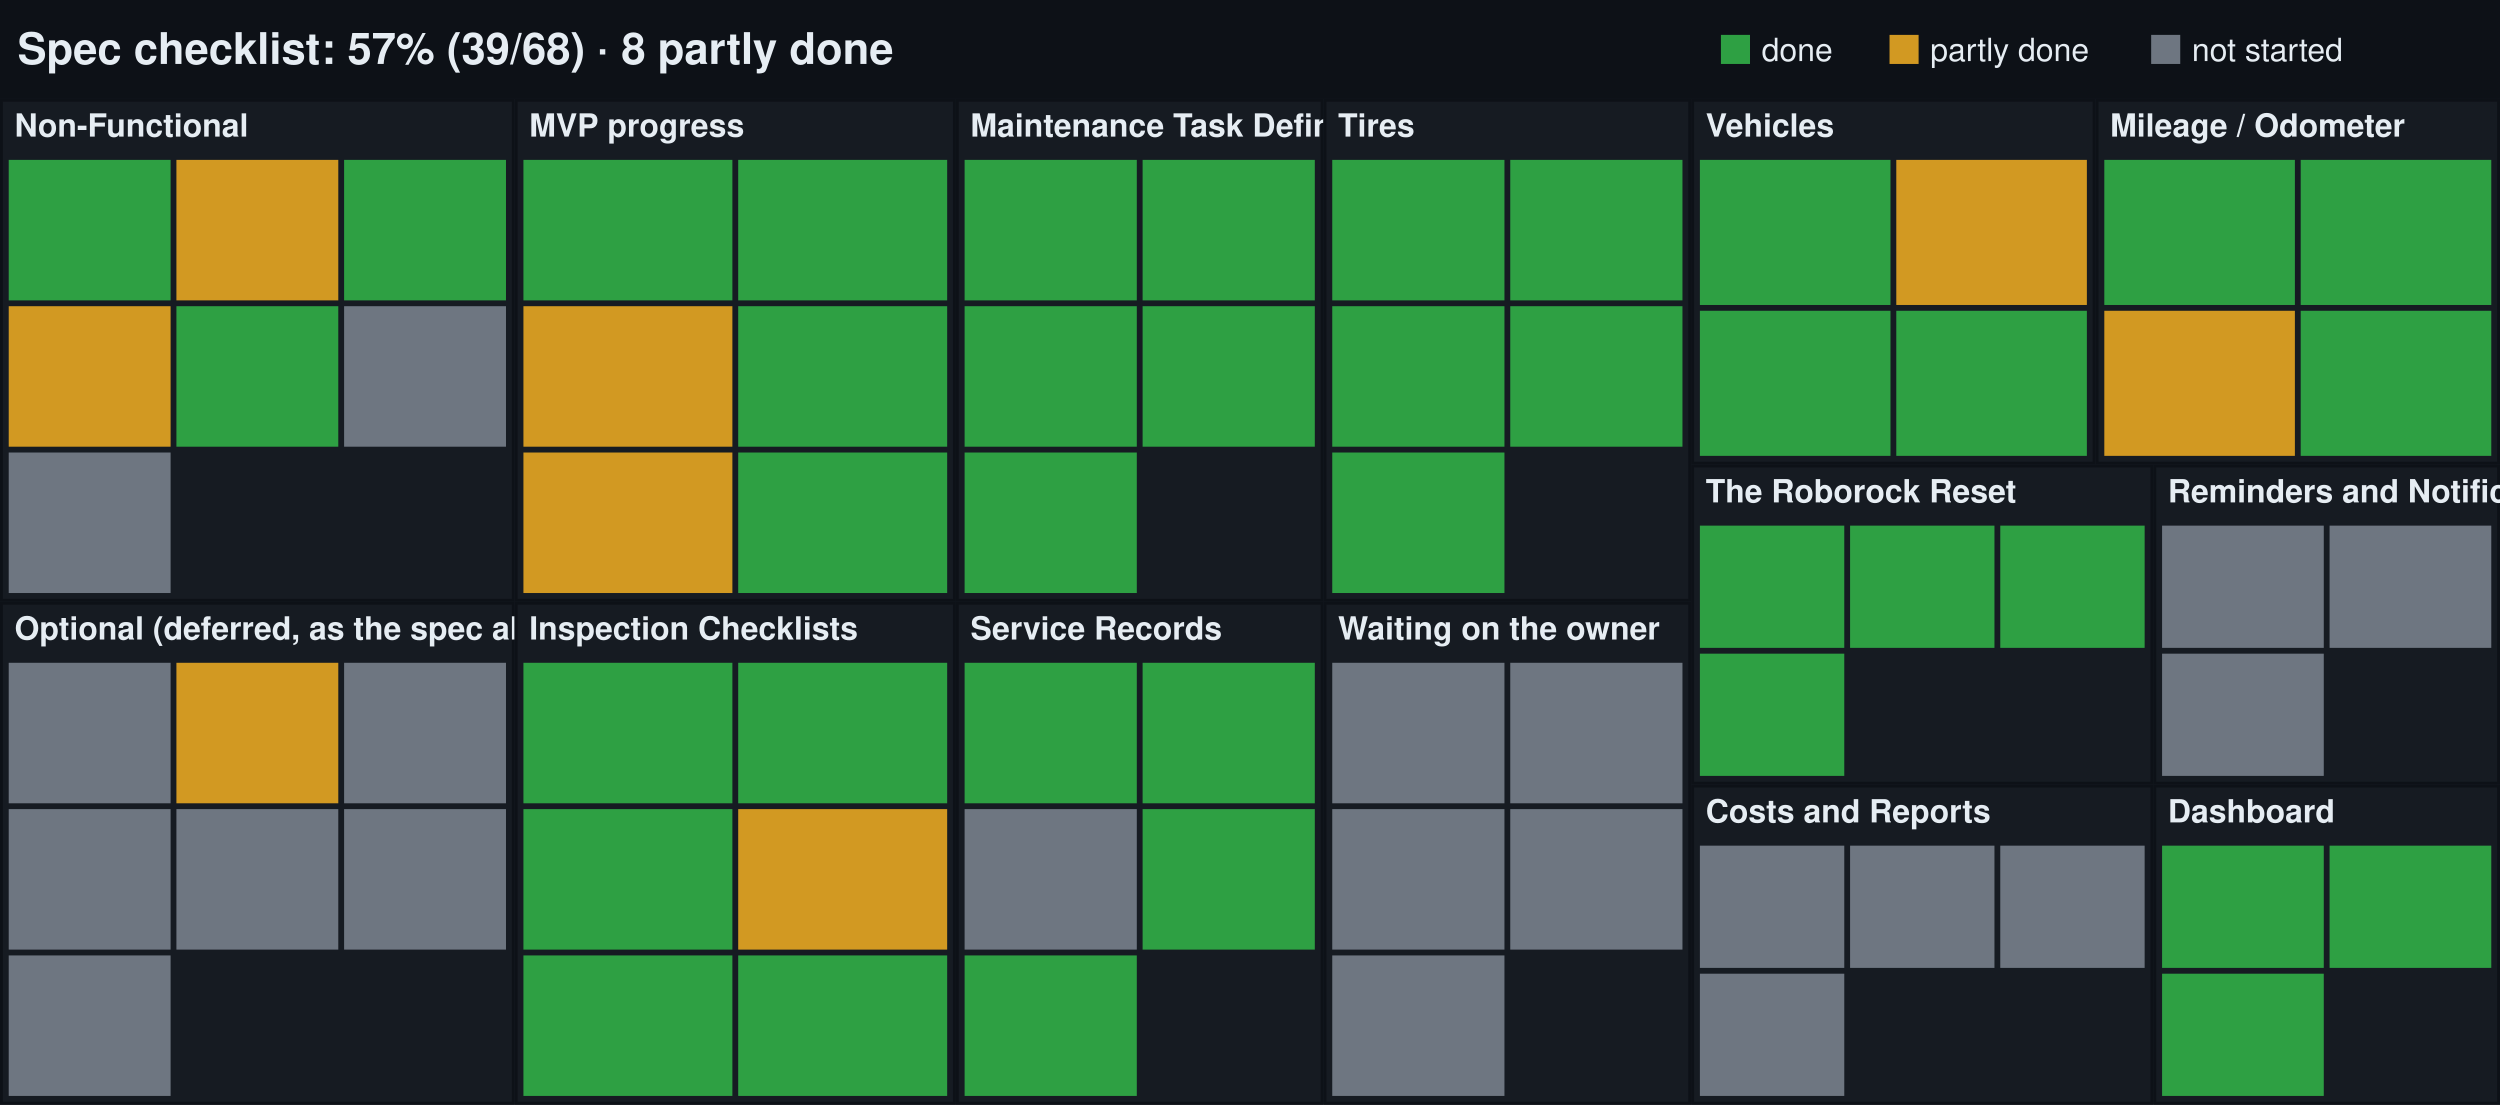
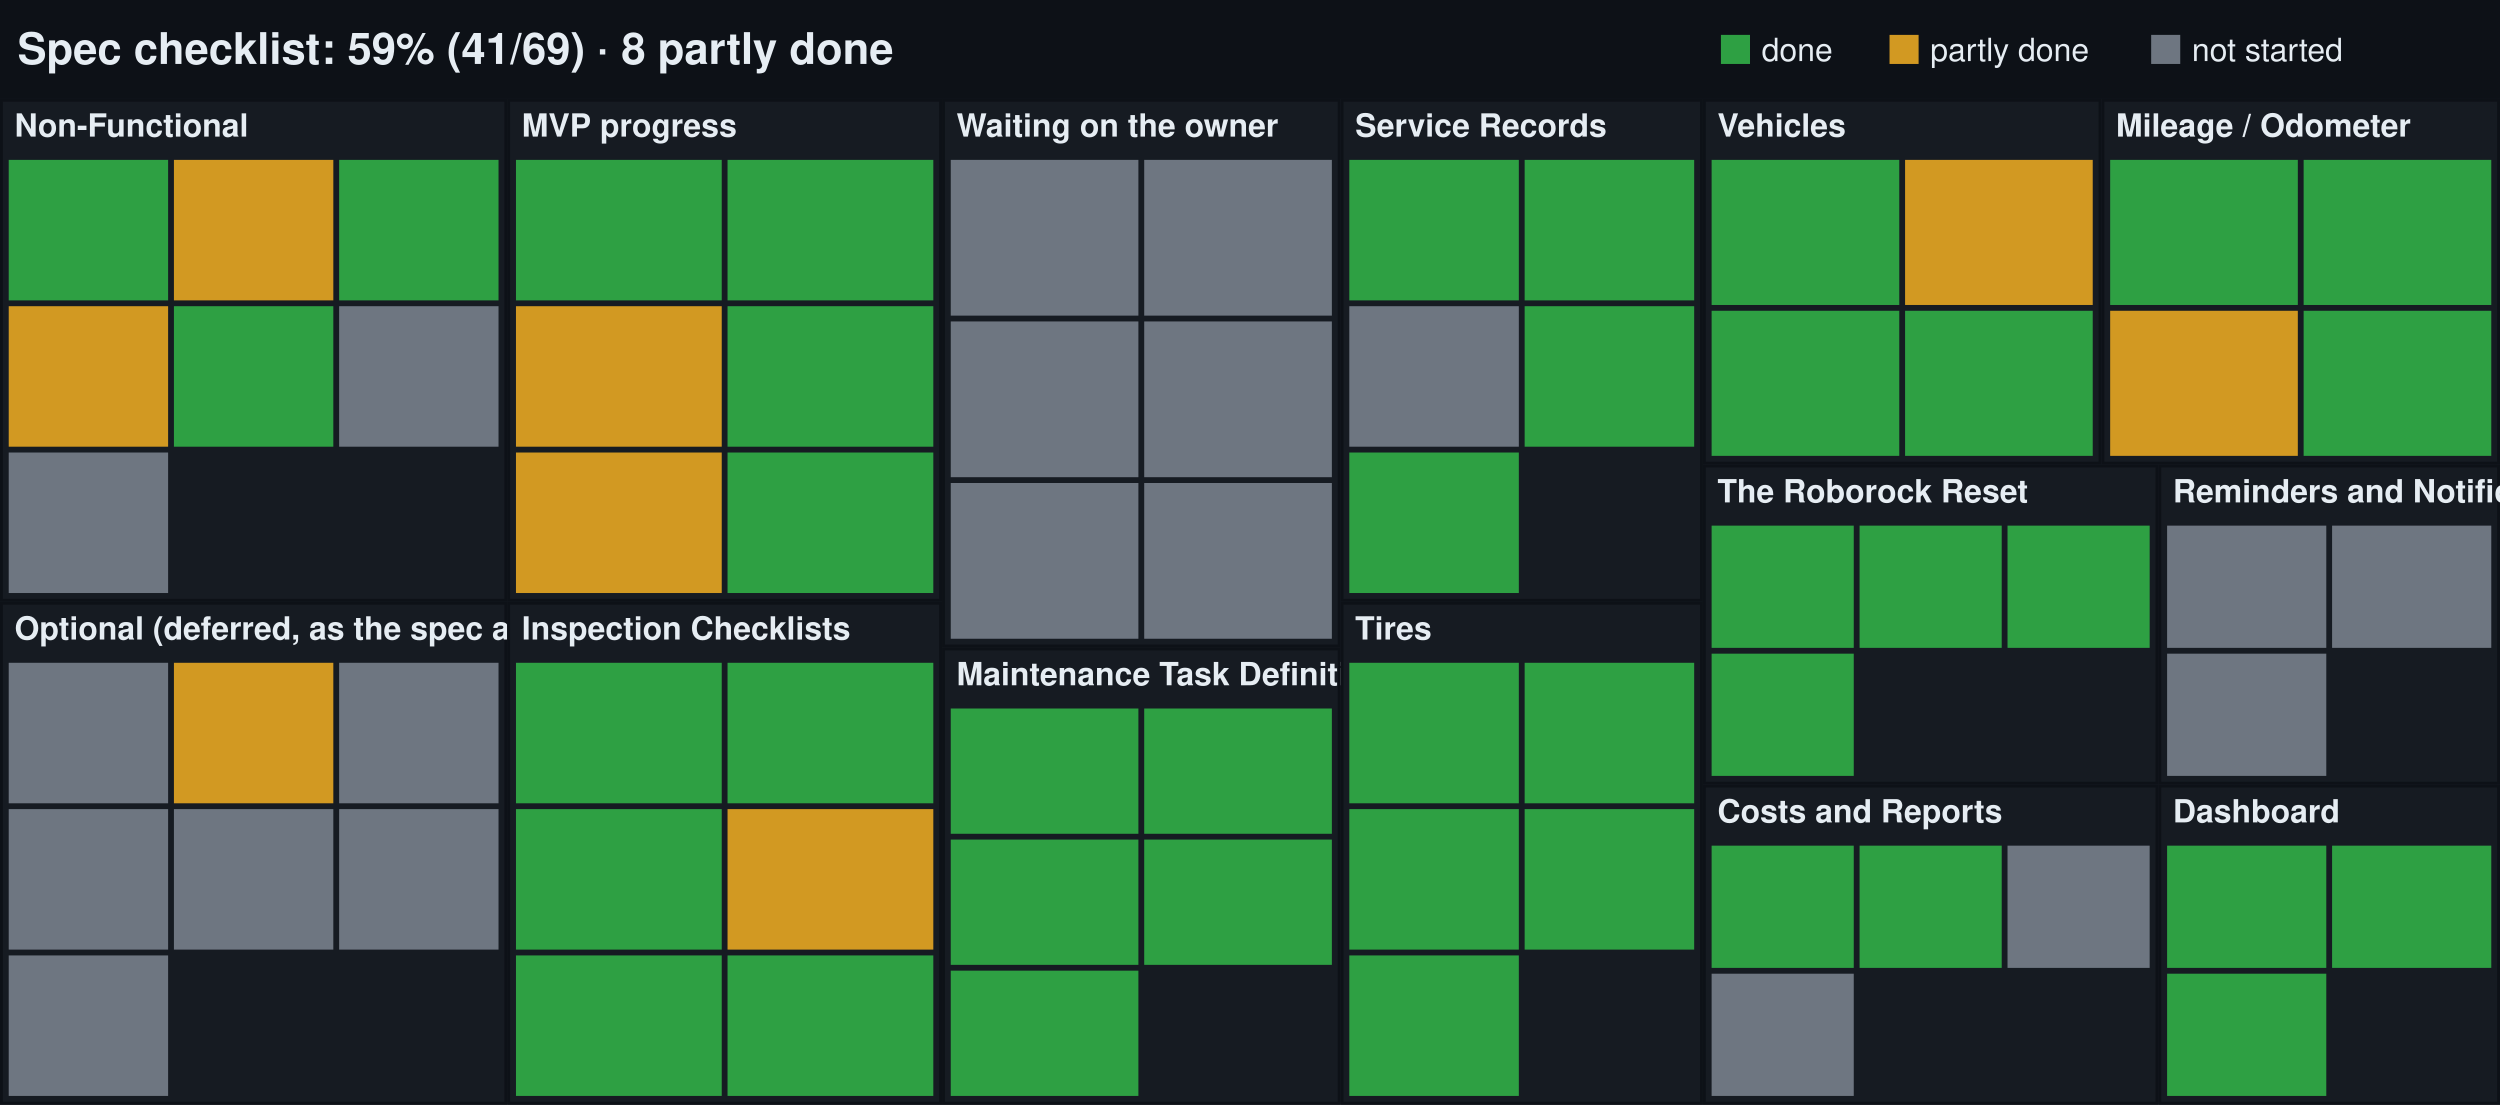
<svg xmlns="http://www.w3.org/2000/svg" width="860" height="380" viewBox="0 0 860 380" font-family="-apple-system,Segoe UI,Helvetica,Arial,sans-serif">
  <rect width="860" height="380" fill="#0d1117" />
-   <text x="6" y="22" fill="#e6edf3" font-size="15" font-weight="600">Spec checklist: 57% (39/68) · 8 partly done</text>
+   <text x="6" y="22" fill="#e6edf3" font-size="15" font-weight="600">Spec checklist: 59% (41/69) · 8 partly done</text>
  <g font-size="11">
    <rect x="592" y="12" width="10" height="10" fill="#2ea043" />
    <text x="606" y="21" fill="#e6edf3">done</text>
    <rect x="650" y="12" width="10" height="10" fill="#d29922" />
    <text x="664" y="21" fill="#e6edf3">partly done</text>
    <rect x="740" y="12" width="10" height="10" fill="#6e7681" />
    <text x="754" y="21" fill="#e6edf3">not started</text>
  </g>
-   <svg x="0" y="34" width="177.059" height="173">
-     <rect width="177.059" height="173" fill="#161b22" stroke="#0d1117" stroke-width="2" />
+   <svg x="0" y="34" width="174.493" height="173">
+     <rect width="174.493" height="173" fill="#161b22" stroke="#0d1117" stroke-width="2" />
    <text x="5" y="13" fill="#e6edf3" font-size="11" font-weight="600">Non-Functional</text>
-     <rect x="3" y="21" width="55.686" height="48.333" fill="#2ea043" />
-     <rect x="60.686" y="21" width="55.686" height="48.333" fill="#d29922" />
-     <rect x="118.373" y="21" width="55.686" height="48.333" fill="#2ea043" />
-     <rect x="3" y="71.333" width="55.686" height="48.333" fill="#d29922" />
-     <rect x="60.686" y="71.333" width="55.686" height="48.333" fill="#2ea043" />
-     <rect x="118.373" y="71.333" width="55.686" height="48.333" fill="#6e7681" />
-     <rect x="3" y="121.667" width="55.686" height="48.333" fill="#6e7681" />
+     <rect x="3" y="21" width="54.831" height="48.333" fill="#2ea043" />
+     <rect x="59.831" y="21" width="54.831" height="48.333" fill="#d29922" />
+     <rect x="116.662" y="21" width="54.831" height="48.333" fill="#2ea043" />
+     <rect x="3" y="71.333" width="54.831" height="48.333" fill="#d29922" />
+     <rect x="59.831" y="71.333" width="54.831" height="48.333" fill="#2ea043" />
+     <rect x="116.662" y="71.333" width="54.831" height="48.333" fill="#6e7681" />
+     <rect x="3" y="121.667" width="54.831" height="48.333" fill="#6e7681" />
  </svg>
-   <svg x="0" y="207" width="177.059" height="173">
-     <rect width="177.059" height="173" fill="#161b22" stroke="#0d1117" stroke-width="2" />
+   <svg x="0" y="207" width="174.493" height="173">
+     <rect width="174.493" height="173" fill="#161b22" stroke="#0d1117" stroke-width="2" />
    <text x="5" y="13" fill="#e6edf3" font-size="11" font-weight="600">Optional (deferred, as the spec allows)</text>
-     <rect x="3" y="21" width="55.686" height="48.333" fill="#6e7681" />
-     <rect x="60.686" y="21" width="55.686" height="48.333" fill="#d29922" />
-     <rect x="118.373" y="21" width="55.686" height="48.333" fill="#6e7681" />
-     <rect x="3" y="71.333" width="55.686" height="48.333" fill="#6e7681" />
-     <rect x="60.686" y="71.333" width="55.686" height="48.333" fill="#6e7681" />
-     <rect x="118.373" y="71.333" width="55.686" height="48.333" fill="#6e7681" />
-     <rect x="3" y="121.667" width="55.686" height="48.333" fill="#6e7681" />
+     <rect x="3" y="21" width="54.831" height="48.333" fill="#6e7681" />
+     <rect x="59.831" y="21" width="54.831" height="48.333" fill="#d29922" />
+     <rect x="116.662" y="21" width="54.831" height="48.333" fill="#6e7681" />
+     <rect x="3" y="71.333" width="54.831" height="48.333" fill="#6e7681" />
+     <rect x="59.831" y="71.333" width="54.831" height="48.333" fill="#6e7681" />
+     <rect x="116.662" y="71.333" width="54.831" height="48.333" fill="#6e7681" />
+     <rect x="3" y="121.667" width="54.831" height="48.333" fill="#6e7681" />
  </svg>
-   <svg x="177.059" y="34" width="151.765" height="173">
-     <rect width="151.765" height="173" fill="#161b22" stroke="#0d1117" stroke-width="2" />
+   <svg x="174.493" y="34" width="149.565" height="173">
+     <rect width="149.565" height="173" fill="#161b22" stroke="#0d1117" stroke-width="2" />
    <text x="5" y="13" fill="#e6edf3" font-size="11" font-weight="600">MVP progress</text>
-     <rect x="3" y="21" width="71.882" height="48.333" fill="#2ea043" />
-     <rect x="76.882" y="21" width="71.882" height="48.333" fill="#2ea043" />
-     <rect x="3" y="71.333" width="71.882" height="48.333" fill="#d29922" />
-     <rect x="76.882" y="71.333" width="71.882" height="48.333" fill="#2ea043" />
-     <rect x="3" y="121.667" width="71.882" height="48.333" fill="#d29922" />
-     <rect x="76.882" y="121.667" width="71.882" height="48.333" fill="#2ea043" />
+     <rect x="3" y="21" width="70.783" height="48.333" fill="#2ea043" />
+     <rect x="75.783" y="21" width="70.783" height="48.333" fill="#2ea043" />
+     <rect x="3" y="71.333" width="70.783" height="48.333" fill="#d29922" />
+     <rect x="75.783" y="71.333" width="70.783" height="48.333" fill="#2ea043" />
+     <rect x="3" y="121.667" width="70.783" height="48.333" fill="#d29922" />
+     <rect x="75.783" y="121.667" width="70.783" height="48.333" fill="#2ea043" />
  </svg>
-   <svg x="177.059" y="207" width="151.765" height="173">
-     <rect width="151.765" height="173" fill="#161b22" stroke="#0d1117" stroke-width="2" />
+   <svg x="174.493" y="207" width="149.565" height="173">
+     <rect width="149.565" height="173" fill="#161b22" stroke="#0d1117" stroke-width="2" />
    <text x="5" y="13" fill="#e6edf3" font-size="11" font-weight="600">Inspection Checklists</text>
-     <rect x="3" y="21" width="71.882" height="48.333" fill="#2ea043" />
-     <rect x="76.882" y="21" width="71.882" height="48.333" fill="#2ea043" />
-     <rect x="3" y="71.333" width="71.882" height="48.333" fill="#2ea043" />
-     <rect x="76.882" y="71.333" width="71.882" height="48.333" fill="#d29922" />
-     <rect x="3" y="121.667" width="71.882" height="48.333" fill="#2ea043" />
-     <rect x="76.882" y="121.667" width="71.882" height="48.333" fill="#2ea043" />
+     <rect x="3" y="21" width="70.783" height="48.333" fill="#2ea043" />
+     <rect x="75.783" y="21" width="70.783" height="48.333" fill="#2ea043" />
+     <rect x="3" y="71.333" width="70.783" height="48.333" fill="#2ea043" />
+     <rect x="75.783" y="71.333" width="70.783" height="48.333" fill="#d29922" />
+     <rect x="3" y="121.667" width="70.783" height="48.333" fill="#2ea043" />
+     <rect x="75.783" y="121.667" width="70.783" height="48.333" fill="#2ea043" />
  </svg>
-   <svg x="328.824" y="34" width="126.471" height="173">
-     <rect width="126.471" height="173" fill="#161b22" stroke="#0d1117" stroke-width="2" />
+   <svg x="324.058" y="34" width="137.101" height="188.727">
+     <rect width="137.101" height="188.727" fill="#161b22" stroke="#0d1117" stroke-width="2" />
+     <text x="5" y="13" fill="#e6edf3" font-size="11" font-weight="600">Waiting on the owner</text>
+     <rect x="3" y="21" width="64.551" height="53.576" fill="#6e7681" />
+     <rect x="69.551" y="21" width="64.551" height="53.576" fill="#6e7681" />
+     <rect x="3" y="76.576" width="64.551" height="53.576" fill="#6e7681" />
+     <rect x="69.551" y="76.576" width="64.551" height="53.576" fill="#6e7681" />
+     <rect x="3" y="132.152" width="64.551" height="53.576" fill="#6e7681" />
+     <rect x="69.551" y="132.152" width="64.551" height="53.576" fill="#6e7681" />
+   </svg>
+   <svg x="324.058" y="222.727" width="137.101" height="157.273">
+     <rect width="137.101" height="157.273" fill="#161b22" stroke="#0d1117" stroke-width="2" />
    <text x="5" y="13" fill="#e6edf3" font-size="11" font-weight="600">Maintenance Task Definitions</text>
-     <rect x="3" y="21" width="59.235" height="48.333" fill="#2ea043" />
-     <rect x="64.235" y="21" width="59.235" height="48.333" fill="#2ea043" />
-     <rect x="3" y="71.333" width="59.235" height="48.333" fill="#2ea043" />
-     <rect x="64.235" y="71.333" width="59.235" height="48.333" fill="#2ea043" />
-     <rect x="3" y="121.667" width="59.235" height="48.333" fill="#2ea043" />
+     <rect x="3" y="21" width="64.551" height="43.091" fill="#2ea043" />
+     <rect x="69.551" y="21" width="64.551" height="43.091" fill="#2ea043" />
+     <rect x="3" y="66.091" width="64.551" height="43.091" fill="#2ea043" />
+     <rect x="69.551" y="66.091" width="64.551" height="43.091" fill="#2ea043" />
+     <rect x="3" y="111.182" width="64.551" height="43.091" fill="#2ea043" />
  </svg>
-   <svg x="328.824" y="207" width="126.471" height="173">
-     <rect width="126.471" height="173" fill="#161b22" stroke="#0d1117" stroke-width="2" />
+   <svg x="461.159" y="34" width="124.638" height="173">
+     <rect width="124.638" height="173" fill="#161b22" stroke="#0d1117" stroke-width="2" />
    <text x="5" y="13" fill="#e6edf3" font-size="11" font-weight="600">Service Records</text>
-     <rect x="3" y="21" width="59.235" height="48.333" fill="#2ea043" />
-     <rect x="64.235" y="21" width="59.235" height="48.333" fill="#2ea043" />
-     <rect x="3" y="71.333" width="59.235" height="48.333" fill="#6e7681" />
-     <rect x="64.235" y="71.333" width="59.235" height="48.333" fill="#2ea043" />
-     <rect x="3" y="121.667" width="59.235" height="48.333" fill="#2ea043" />
+     <rect x="3" y="21" width="58.319" height="48.333" fill="#2ea043" />
+     <rect x="63.319" y="21" width="58.319" height="48.333" fill="#2ea043" />
+     <rect x="3" y="71.333" width="58.319" height="48.333" fill="#6e7681" />
+     <rect x="63.319" y="71.333" width="58.319" height="48.333" fill="#2ea043" />
+     <rect x="3" y="121.667" width="58.319" height="48.333" fill="#2ea043" />
  </svg>
-   <svg x="455.294" y="34" width="126.471" height="173">
-     <rect width="126.471" height="173" fill="#161b22" stroke="#0d1117" stroke-width="2" />
+   <svg x="461.159" y="207" width="124.638" height="173">
+     <rect width="124.638" height="173" fill="#161b22" stroke="#0d1117" stroke-width="2" />
    <text x="5" y="13" fill="#e6edf3" font-size="11" font-weight="600">Tires</text>
-     <rect x="3" y="21" width="59.235" height="48.333" fill="#2ea043" />
-     <rect x="64.235" y="21" width="59.235" height="48.333" fill="#2ea043" />
-     <rect x="3" y="71.333" width="59.235" height="48.333" fill="#2ea043" />
-     <rect x="64.235" y="71.333" width="59.235" height="48.333" fill="#2ea043" />
-     <rect x="3" y="121.667" width="59.235" height="48.333" fill="#2ea043" />
+     <rect x="3" y="21" width="58.319" height="48.333" fill="#2ea043" />
+     <rect x="63.319" y="21" width="58.319" height="48.333" fill="#2ea043" />
+     <rect x="3" y="71.333" width="58.319" height="48.333" fill="#2ea043" />
+     <rect x="63.319" y="71.333" width="58.319" height="48.333" fill="#2ea043" />
+     <rect x="3" y="121.667" width="58.319" height="48.333" fill="#2ea043" />
  </svg>
-   <svg x="455.294" y="207" width="126.471" height="173">
-     <rect width="126.471" height="173" fill="#161b22" stroke="#0d1117" stroke-width="2" />
-     <text x="5" y="13" fill="#e6edf3" font-size="11" font-weight="600">Waiting on the owner</text>
-     <rect x="3" y="21" width="59.235" height="48.333" fill="#6e7681" />
-     <rect x="64.235" y="21" width="59.235" height="48.333" fill="#6e7681" />
-     <rect x="3" y="71.333" width="59.235" height="48.333" fill="#6e7681" />
-     <rect x="64.235" y="71.333" width="59.235" height="48.333" fill="#6e7681" />
-     <rect x="3" y="121.667" width="59.235" height="48.333" fill="#6e7681" />
+   <svg x="585.797" y="34" width="137.101" height="125.818">
+     <rect width="137.101" height="125.818" fill="#161b22" stroke="#0d1117" stroke-width="2" />
+     <text x="5" y="13" fill="#e6edf3" font-size="11" font-weight="600">Vehicles</text>
+     <rect x="3" y="21" width="64.551" height="49.909" fill="#2ea043" />
+     <rect x="69.551" y="21" width="64.551" height="49.909" fill="#d29922" />
+     <rect x="3" y="72.909" width="64.551" height="49.909" fill="#2ea043" />
+     <rect x="69.551" y="72.909" width="64.551" height="49.909" fill="#2ea043" />
  </svg>
-   <svg x="581.765" y="34" width="139.118" height="125.818">
-     <rect width="139.118" height="125.818" fill="#161b22" stroke="#0d1117" stroke-width="2" />
-     <text x="5" y="13" fill="#e6edf3" font-size="11" font-weight="600">Vehicles</text>
-     <rect x="3" y="21" width="65.559" height="49.909" fill="#2ea043" />
-     <rect x="70.559" y="21" width="65.559" height="49.909" fill="#d29922" />
-     <rect x="3" y="72.909" width="65.559" height="49.909" fill="#2ea043" />
-     <rect x="70.559" y="72.909" width="65.559" height="49.909" fill="#2ea043" />
+   <svg x="722.899" y="34" width="137.101" height="125.818">
+     <rect width="137.101" height="125.818" fill="#161b22" stroke="#0d1117" stroke-width="2" />
+     <text x="5" y="13" fill="#e6edf3" font-size="11" font-weight="600">Mileage / Odometer</text>
+     <rect x="3" y="21" width="64.551" height="49.909" fill="#2ea043" />
+     <rect x="69.551" y="21" width="64.551" height="49.909" fill="#2ea043" />
+     <rect x="3" y="72.909" width="64.551" height="49.909" fill="#d29922" />
+     <rect x="69.551" y="72.909" width="64.551" height="49.909" fill="#2ea043" />
  </svg>
-   <svg x="720.882" y="34" width="139.118" height="125.818">
-     <rect width="139.118" height="125.818" fill="#161b22" stroke="#0d1117" stroke-width="2" />
-     <text x="5" y="13" fill="#e6edf3" font-size="11" font-weight="600">Mileage / Odometer</text>
-     <rect x="3" y="21" width="65.559" height="49.909" fill="#2ea043" />
-     <rect x="70.559" y="21" width="65.559" height="49.909" fill="#2ea043" />
-     <rect x="3" y="72.909" width="65.559" height="49.909" fill="#d29922" />
-     <rect x="70.559" y="72.909" width="65.559" height="49.909" fill="#2ea043" />
+   <svg x="585.797" y="159.818" width="156.687" height="110.091">
+     <rect width="156.687" height="110.091" fill="#161b22" stroke="#0d1117" stroke-width="2" />
+     <text x="5" y="13" fill="#e6edf3" font-size="11" font-weight="600">The Roborock Reset</text>
+     <rect x="3" y="21" width="48.896" height="42.045" fill="#2ea043" />
+     <rect x="53.896" y="21" width="48.896" height="42.045" fill="#2ea043" />
+     <rect x="104.792" y="21" width="48.896" height="42.045" fill="#2ea043" />
+     <rect x="3" y="65.045" width="48.896" height="42.045" fill="#2ea043" />
  </svg>
-   <svg x="581.765" y="159.818" width="158.992" height="110.091">
-     <rect width="158.992" height="110.091" fill="#161b22" stroke="#0d1117" stroke-width="2" />
-     <text x="5" y="13" fill="#e6edf3" font-size="11" font-weight="600">The Roborock Reset</text>
-     <rect x="3" y="21" width="49.664" height="42.045" fill="#2ea043" />
-     <rect x="54.664" y="21" width="49.664" height="42.045" fill="#2ea043" />
-     <rect x="106.328" y="21" width="49.664" height="42.045" fill="#2ea043" />
-     <rect x="3" y="65.045" width="49.664" height="42.045" fill="#2ea043" />
+   <svg x="585.797" y="269.909" width="156.687" height="110.091">
+     <rect width="156.687" height="110.091" fill="#161b22" stroke="#0d1117" stroke-width="2" />
+     <text x="5" y="13" fill="#e6edf3" font-size="11" font-weight="600">Costs and Reports</text>
+     <rect x="3" y="21" width="48.896" height="42.045" fill="#2ea043" />
+     <rect x="53.896" y="21" width="48.896" height="42.045" fill="#2ea043" />
+     <rect x="104.792" y="21" width="48.896" height="42.045" fill="#6e7681" />
+     <rect x="3" y="65.045" width="48.896" height="42.045" fill="#6e7681" />
  </svg>
-   <svg x="581.765" y="269.909" width="158.992" height="110.091">
-     <rect width="158.992" height="110.091" fill="#161b22" stroke="#0d1117" stroke-width="2" />
-     <text x="5" y="13" fill="#e6edf3" font-size="11" font-weight="600">Costs and Reports</text>
-     <rect x="3" y="21" width="49.664" height="42.045" fill="#6e7681" />
-     <rect x="54.664" y="21" width="49.664" height="42.045" fill="#6e7681" />
-     <rect x="106.328" y="21" width="49.664" height="42.045" fill="#6e7681" />
-     <rect x="3" y="65.045" width="49.664" height="42.045" fill="#6e7681" />
+   <svg x="742.484" y="159.818" width="117.516" height="110.091">
+     <rect width="117.516" height="110.091" fill="#161b22" stroke="#0d1117" stroke-width="2" />
+     <text x="5" y="13" fill="#e6edf3" font-size="11" font-weight="600">Reminders and Notifications</text>
+     <rect x="3" y="21" width="54.758" height="42.045" fill="#6e7681" />
+     <rect x="59.758" y="21" width="54.758" height="42.045" fill="#6e7681" />
+     <rect x="3" y="65.045" width="54.758" height="42.045" fill="#6e7681" />
  </svg>
-   <svg x="740.756" y="159.818" width="119.244" height="110.091">
-     <rect width="119.244" height="110.091" fill="#161b22" stroke="#0d1117" stroke-width="2" />
-     <text x="5" y="13" fill="#e6edf3" font-size="11" font-weight="600">Reminders and Notifications</text>
-     <rect x="3" y="21" width="55.622" height="42.045" fill="#6e7681" />
-     <rect x="60.622" y="21" width="55.622" height="42.045" fill="#6e7681" />
-     <rect x="3" y="65.045" width="55.622" height="42.045" fill="#6e7681" />
-   </svg>
-   <svg x="740.756" y="269.909" width="119.244" height="110.091">
-     <rect width="119.244" height="110.091" fill="#161b22" stroke="#0d1117" stroke-width="2" />
+   <svg x="742.484" y="269.909" width="117.516" height="110.091">
+     <rect width="117.516" height="110.091" fill="#161b22" stroke="#0d1117" stroke-width="2" />
    <text x="5" y="13" fill="#e6edf3" font-size="11" font-weight="600">Dashboard</text>
-     <rect x="3" y="21" width="55.622" height="42.045" fill="#2ea043" />
-     <rect x="60.622" y="21" width="55.622" height="42.045" fill="#2ea043" />
-     <rect x="3" y="65.045" width="55.622" height="42.045" fill="#2ea043" />
+     <rect x="3" y="21" width="54.758" height="42.045" fill="#2ea043" />
+     <rect x="59.758" y="21" width="54.758" height="42.045" fill="#2ea043" />
+     <rect x="3" y="65.045" width="54.758" height="42.045" fill="#2ea043" />
  </svg>
</svg>
